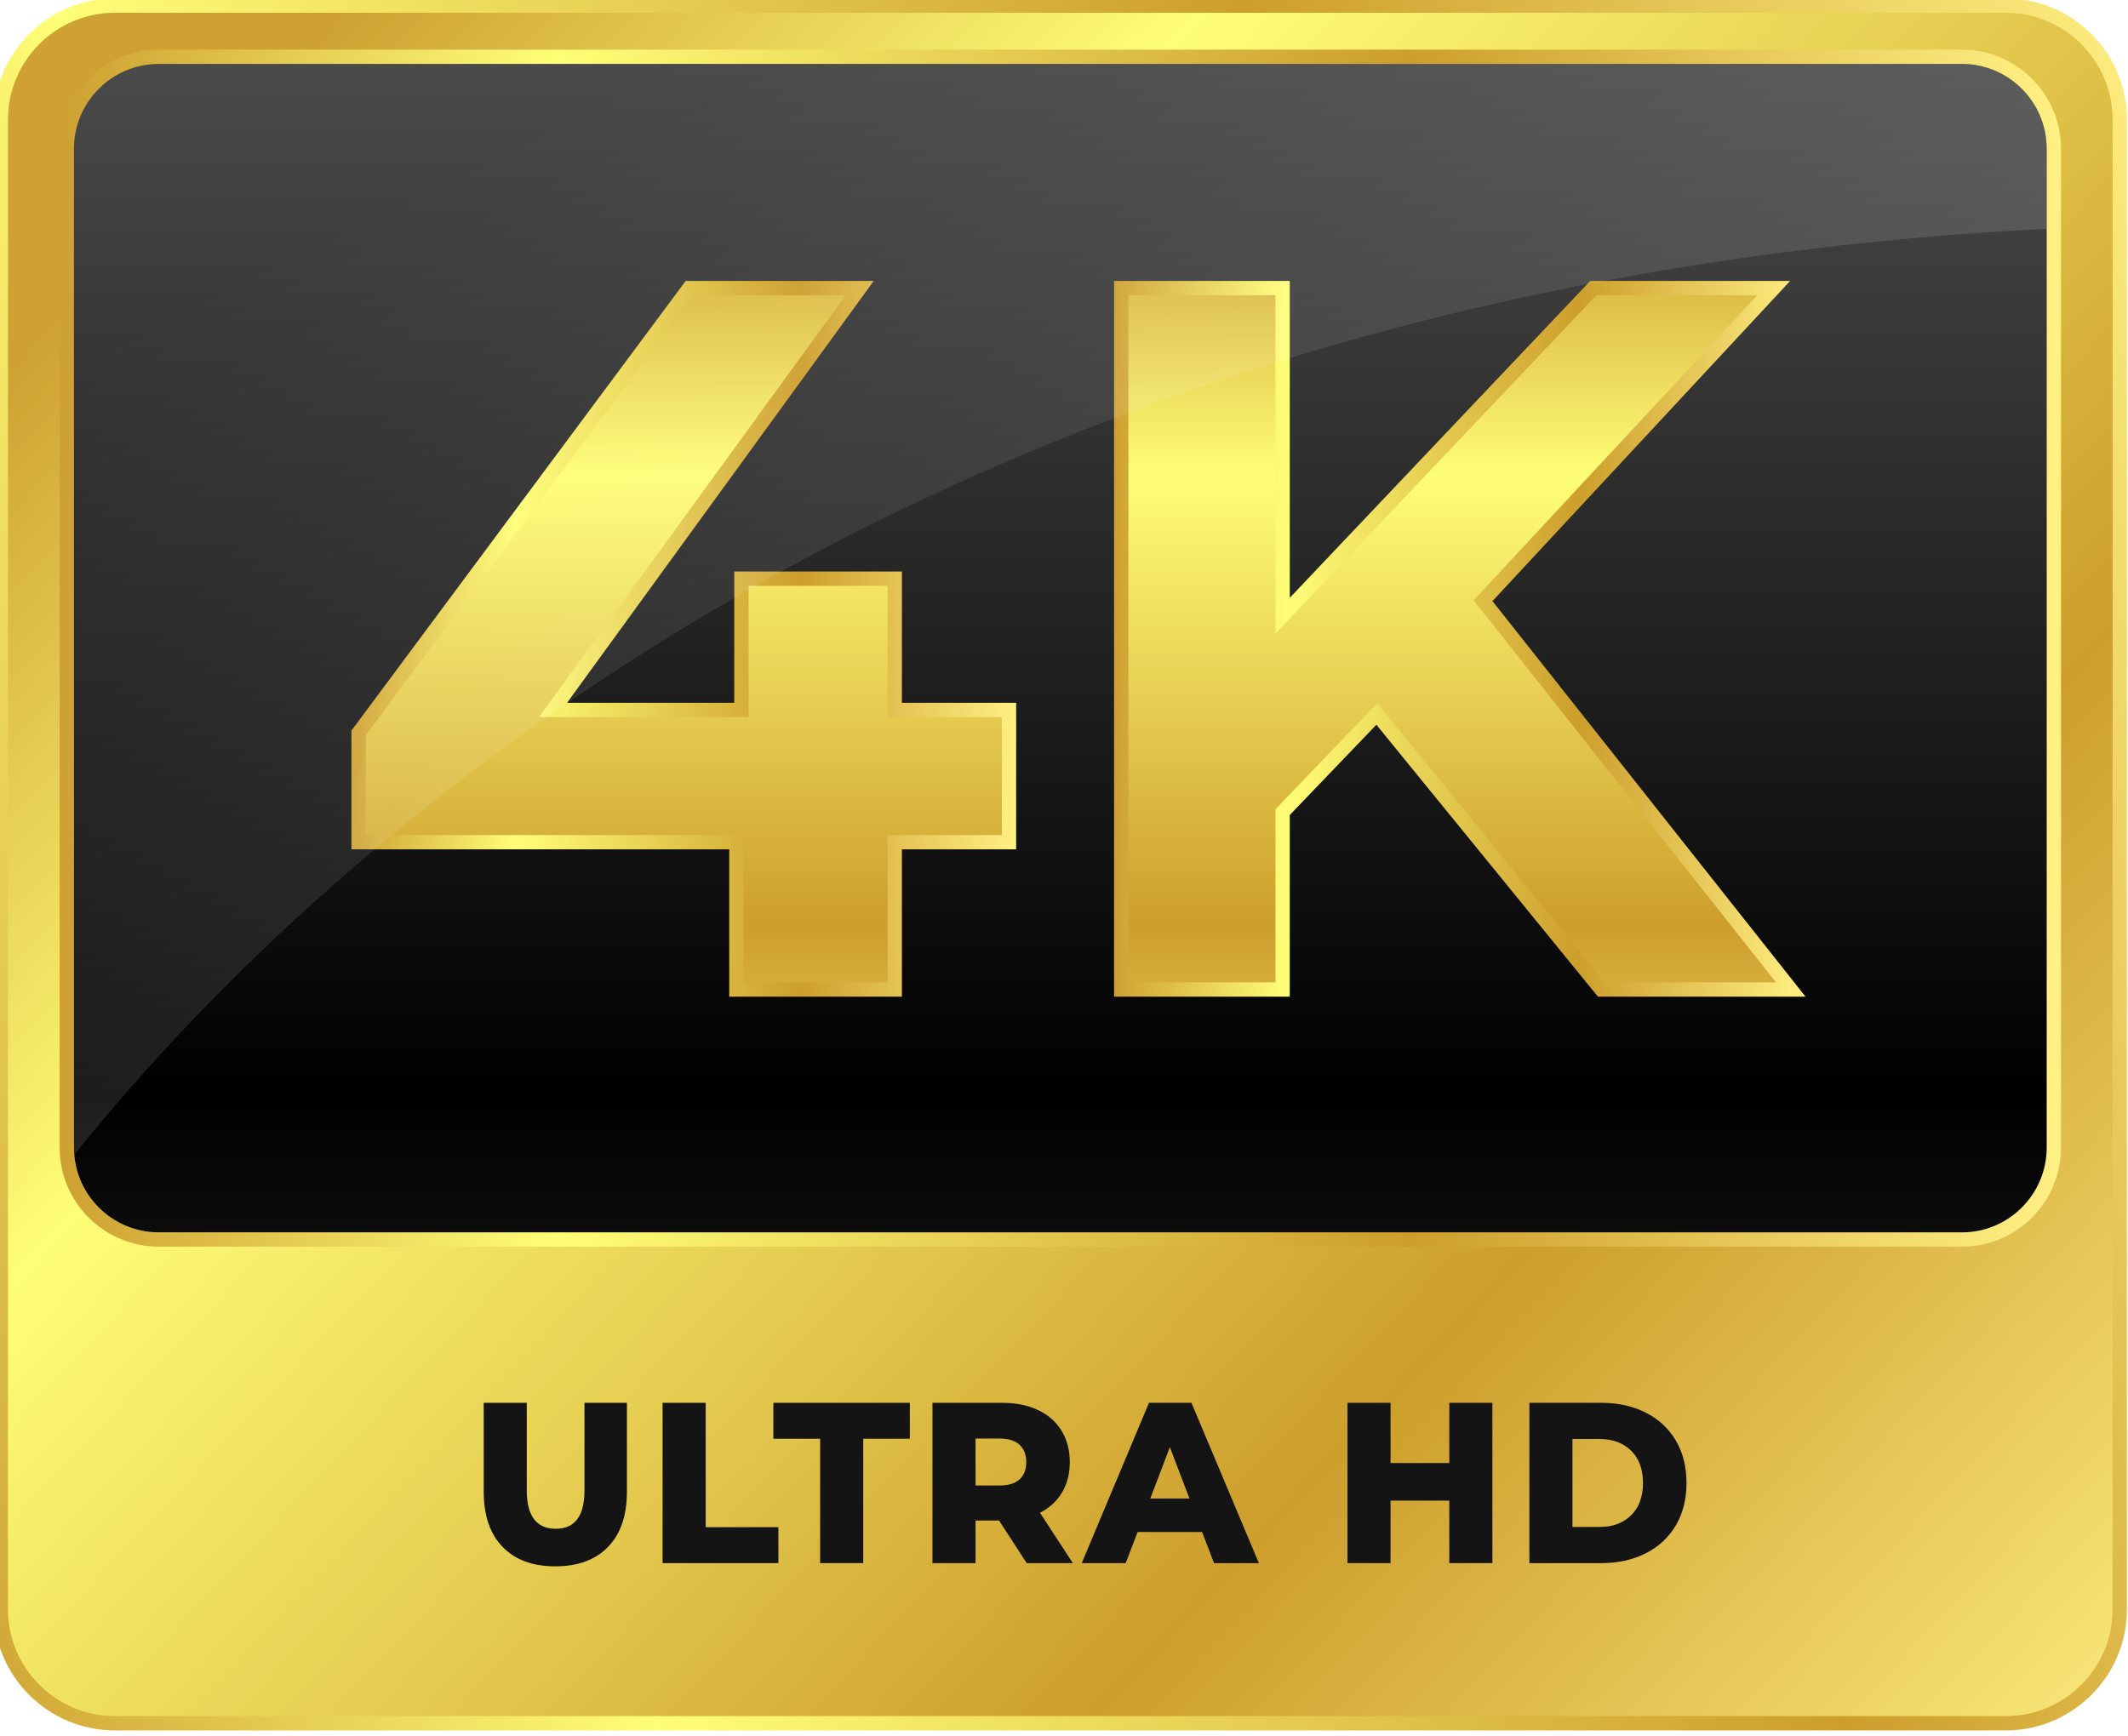
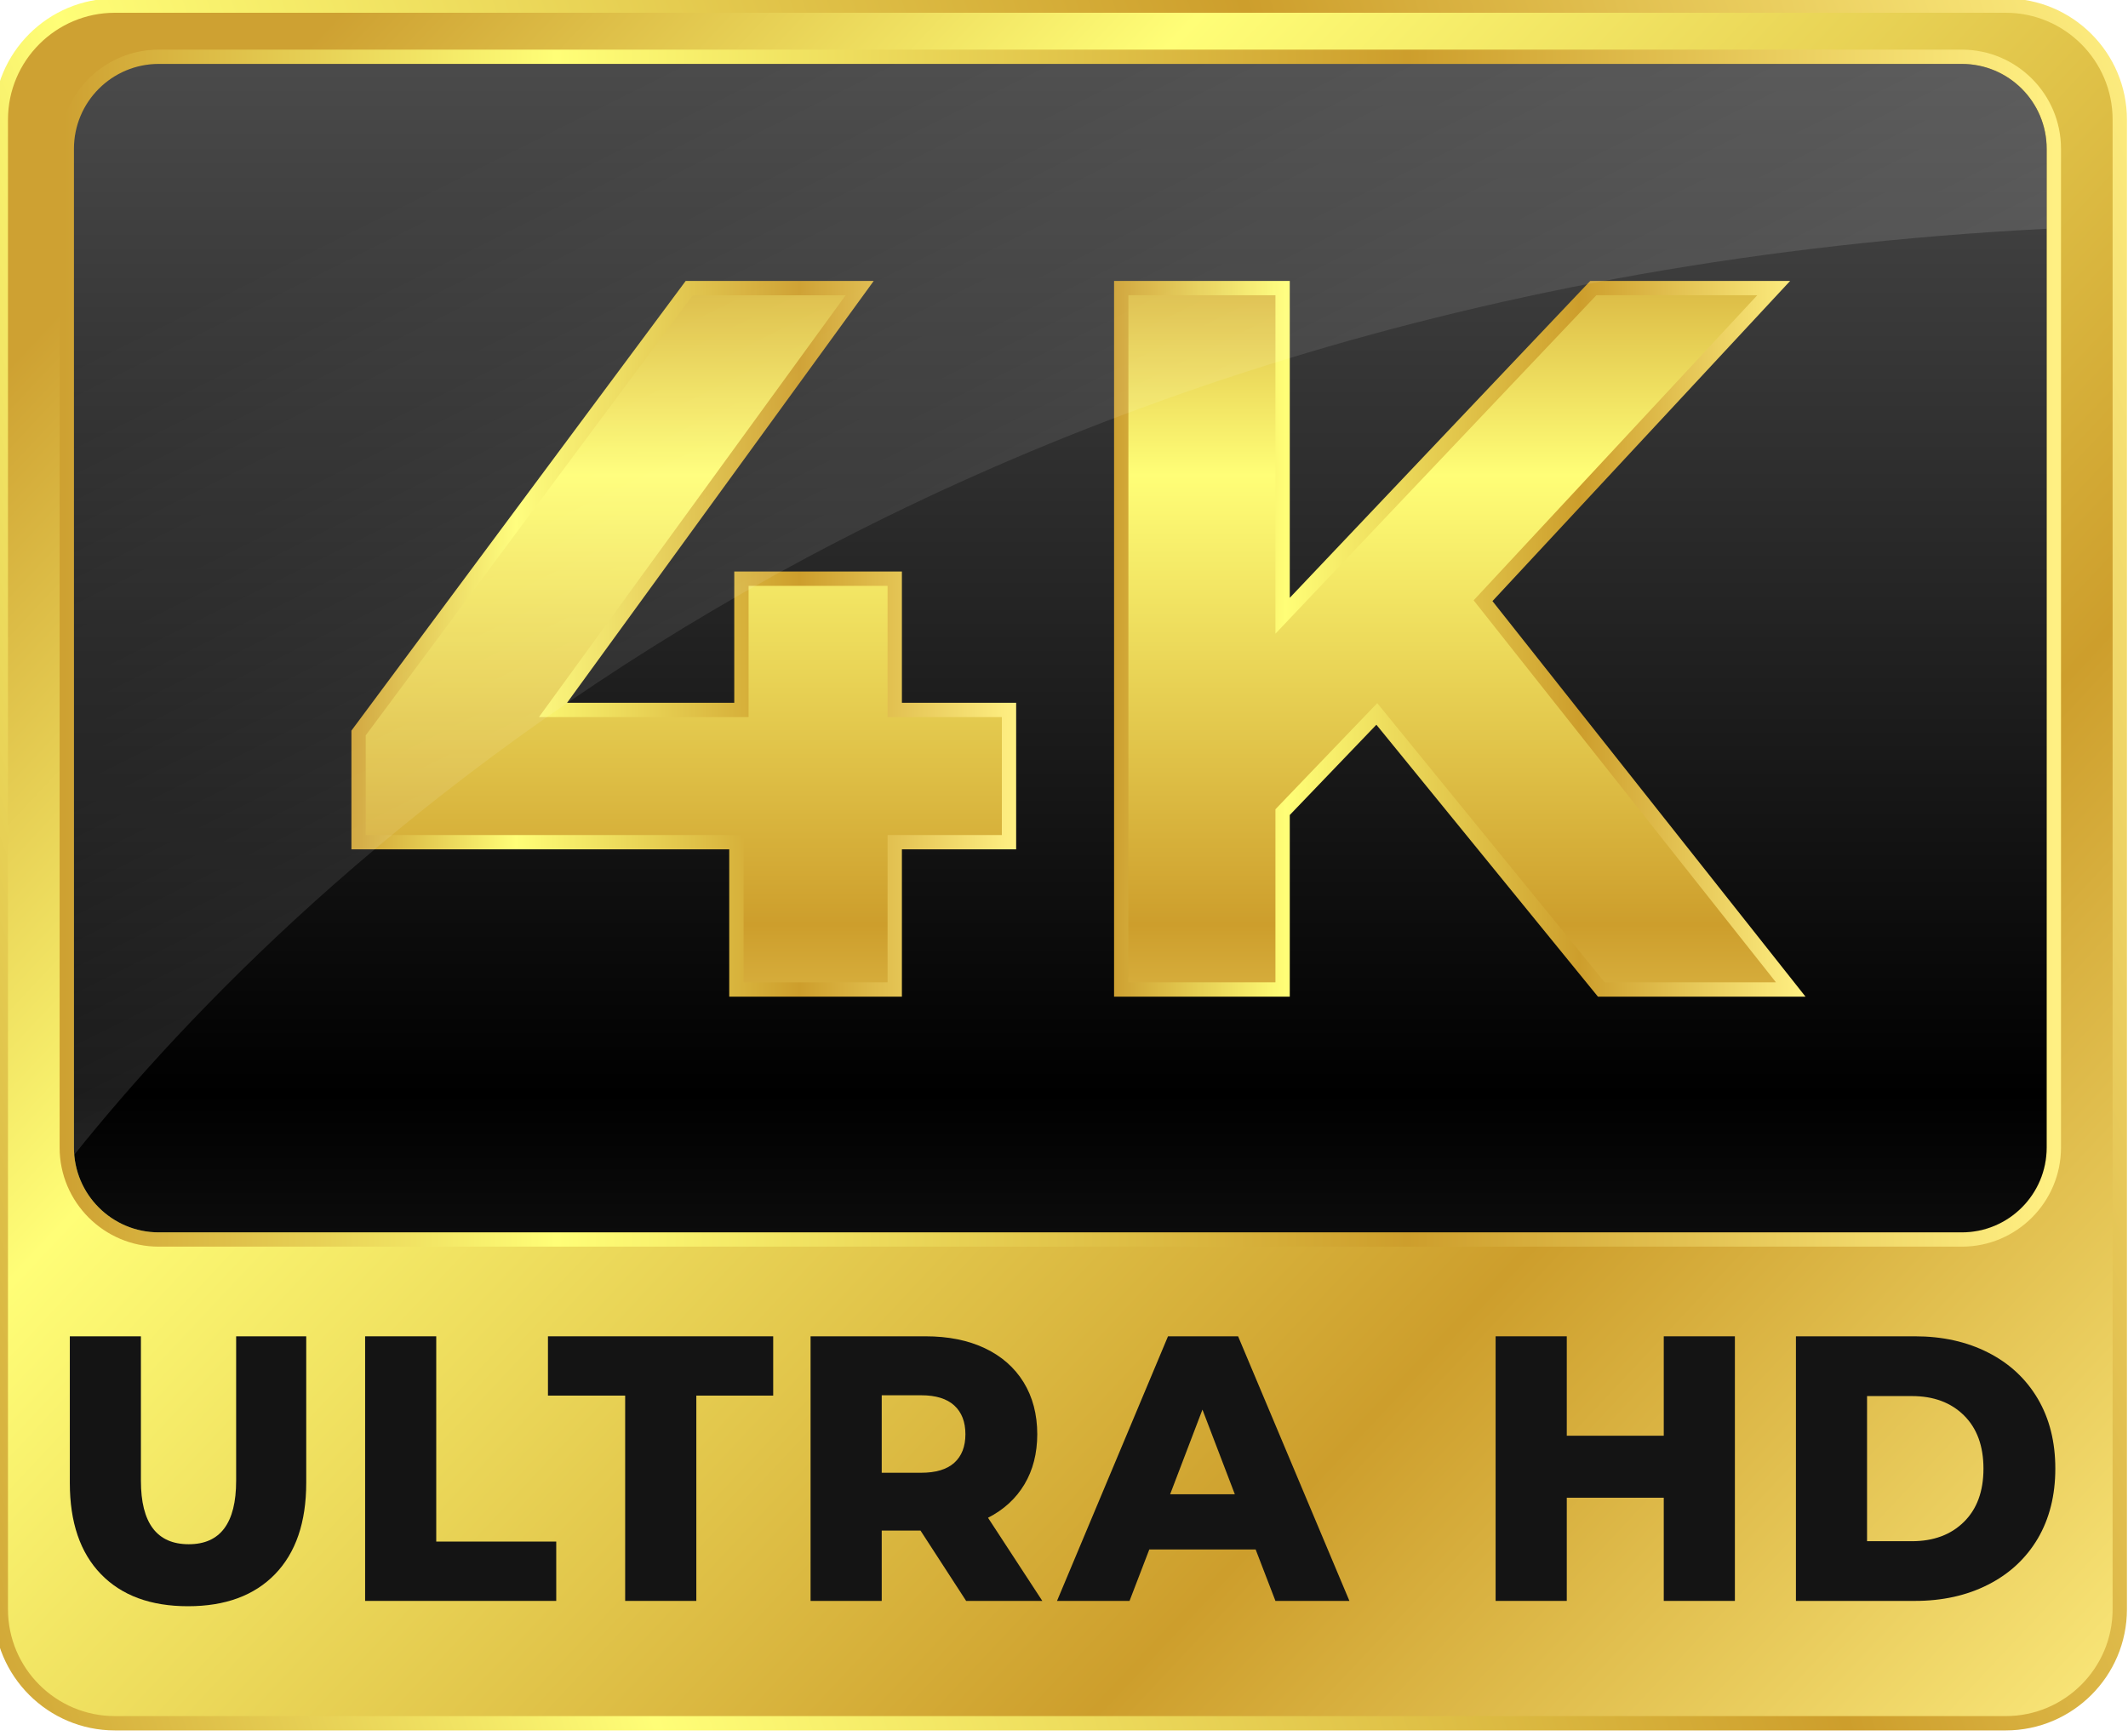
<svg xmlns="http://www.w3.org/2000/svg" version="1.2" viewBox="0 0 640 522" width="640" height="522">
  <defs>
-     <linearGradient id="g1" x2="1" gradientUnits="userSpaceOnUse" gradientTransform="matrix(562.646,528.199,-428.269,456.199,300.72,-212.02)">
+     <linearGradient id="g1" x2="1" gradientUnits="userSpaceOnUse" gradientTransform="matrix(562.646,528.199,-524.601,558.813,300.72,-212.02)">
      <stop offset="0" stop-color="#cea132" />
      <stop offset=".247" stop-color="#fffe77" />
      <stop offset=".674" stop-color="#cd9e2c" />
      <stop offset="1" stop-color="#fff083" />
    </linearGradient>
-     <linearGradient id="g2" x2="1" gradientUnits="userSpaceOnUse" gradientTransform="matrix(733.989,-267.15,216.949,596.063,-156.581,95.591)">
+     <linearGradient id="g2" x2="1" gradientUnits="userSpaceOnUse" gradientTransform="matrix(733.989,-267.15,241.837,664.442,-156.581,95.591)">
      <stop offset="0" stop-color="#cea132" />
      <stop offset=".247" stop-color="#fffe77" />
      <stop offset=".674" stop-color="#cd9e2c" />
      <stop offset="1" stop-color="#fff083" />
    </linearGradient>
-     <linearGradient id="g3" x2="1" gradientUnits="userSpaceOnUse" gradientTransform="matrix(0,-818.44,484.874,0,214.769,527.185)">
+     <linearGradient id="g3" x2="1" gradientUnits="userSpaceOnUse" gradientTransform="matrix(0,-818.44,1381.452,0,214.769,527.185)">
      <stop offset="0" stop-color="#cea132" />
      <stop offset=".247" stop-color="#fffe77" />
      <stop offset=".674" stop-color="#cd9e2c" />
      <stop offset="1" stop-color="#fff083" />
    </linearGradient>
-     <linearGradient id="g4" x2="1" gradientUnits="userSpaceOnUse" gradientTransform="matrix(601.915,0,0,360.107,17.93,14.926)">
+     <linearGradient id="g4" x2="1" gradientUnits="userSpaceOnUse" gradientTransform="matrix(601.915,0,0,360.097,17.93,14.926)">
      <stop offset="0" stop-color="#cea132" />
      <stop offset=".247" stop-color="#fffe77" />
      <stop offset=".674" stop-color="#cd9e2c" />
      <stop offset="1" stop-color="#fff083" />
    </linearGradient>
-     <linearGradient id="g5" x2="1" gradientUnits="userSpaceOnUse" gradientTransform="matrix(0,-818.44,484.874,0,214.769,527.185)">
+     <linearGradient id="g5" x2="1" gradientUnits="userSpaceOnUse" gradientTransform="matrix(0,-818.44,1381.452,0,214.769,527.185)">
      <stop offset="0" stop-color="#3b3b3b" />
      <stop offset=".246" stop-color="#000000" />
      <stop offset=".51" stop-color="#363636" />
      <stop offset=".748" stop-color="#646464" />
      <stop offset="1" stop-color="#101010" />
    </linearGradient>
-     <linearGradient id="g6" x2="1" gradientUnits="userSpaceOnUse" gradientTransform="matrix(0,316.501,-341.371,0,319.435,64.844)">
+     <linearGradient id="g6" x2="1" gradientUnits="userSpaceOnUse" gradientTransform="matrix(0,316.501,-293.445,0,319.435,64.844)">
      <stop offset="0" stop-color="#cea132" />
      <stop offset=".247" stop-color="#fffe77" />
      <stop offset=".674" stop-color="#cd9e2c" />
      <stop offset="1" stop-color="#fff083" />
    </linearGradient>
-     <linearGradient id="g7" x2="1" gradientUnits="userSpaceOnUse" gradientTransform="matrix(199.929,0,0,215.299,105.686,84.52)">
+     <linearGradient id="g7" x2="1" gradientUnits="userSpaceOnUse" gradientTransform="matrix(199.929,0,0,215.31,105.686,84.52)">
      <stop offset="0" stop-color="#cea132" />
      <stop offset=".247" stop-color="#fffe77" />
      <stop offset=".674" stop-color="#cd9e2c" />
      <stop offset="1" stop-color="#fff083" />
    </linearGradient>
-     <linearGradient id="g8" x2="1" gradientUnits="userSpaceOnUse" gradientTransform="matrix(0,316.501,-331.662,0,548.44,64.844)">
+     <linearGradient id="g8" x2="1" gradientUnits="userSpaceOnUse" gradientTransform="matrix(0,316.501,-302.025,0,548.44,64.844)">
      <stop offset="0" stop-color="#cea132" />
      <stop offset=".247" stop-color="#fffe77" />
      <stop offset=".674" stop-color="#cd9e2c" />
      <stop offset="1" stop-color="#fff083" />
    </linearGradient>
    <linearGradient id="g9" x2="1" gradientUnits="userSpaceOnUse" gradientTransform="matrix(207.949,0,0,215.299,335.064,84.52)">
      <stop offset="0" stop-color="#cea132" />
      <stop offset=".247" stop-color="#fffe77" />
      <stop offset=".674" stop-color="#cd9e2c" />
      <stop offset="1" stop-color="#fff083" />
    </linearGradient>
-     <linearGradient id="g10" x2="1" gradientUnits="userSpaceOnUse" gradientTransform="matrix(555.385,1154.045,-638.255,307.16,367.713,-67.858)">
+     <linearGradient id="g10" x2="1" gradientUnits="userSpaceOnUse" gradientTransform="matrix(555.385,1154.045,-2628.242,1264.841,367.713,-67.858)">
      <stop offset="0" stop-color="#000000" />
      <stop offset="1" stop-color="#b3b3b3" />
    </linearGradient>
  </defs>
  <style>
		.s0 { fill: url(#g1) } 
		.s1 { fill: url(#g2) } 
		.s2 { fill: url(#g3) } 
		.s3 { fill: url(#g4) } 
		.s4 { fill: url(#g5) } 
		.s5 { fill: url(#g6) } 
		.s6 { fill: url(#g7) } 
		.s7 { fill: url(#g8) } 
		.s8 { fill: url(#g9) } 
		.s9 { fill: #141414 } 
		.s10 { mix-blend-mode: screen;fill: url(#g10) } 
	</style>
  <g id="Layer 1">
	</g>
  <g id="&lt;Group&gt;">
    <g id="&lt;Group&gt;">
      <path id="&lt;Path&gt;" class="s0" d="m603.24 518.41h-568.71c-18.93 0-34.28-15.36-34.28-34.29v-448.14c0-18.94 15.35-34.29 34.28-34.29h568.71c18.94 0 34.29 15.35 34.29 34.29v448.14c0 18.93-15.35 34.29-34.29 34.29z" />
      <path id="&lt;Compound Path&gt;" class="s1" d="m603.24 520.56h-568.7c-20.09 0-36.45-16.35-36.45-36.44v-448.14c0-20.1 16.36-36.44 36.45-36.44h568.7c20.09 0 36.44 16.34 36.44 36.44v448.14c0 20.09-16.35 36.44-36.44 36.44zm-568.7-516.72c-17.72 0-32.14 14.42-32.14 32.14v448.14c0 17.72 14.42 32.13 32.14 32.13h568.7c17.72 0 32.13-14.41 32.13-32.13v-448.14c0-17.72-14.41-32.14-32.13-32.14z" />
    </g>
    <g id="&lt;Group&gt;">
      <path id="&lt;Path&gt;" class="s2" d="m590.02 370.73h-542.27c-14.09 0-25.51-11.43-25.51-25.52v-300.46c0-14.09 11.42-25.52 25.51-25.52h542.27c14.09 0 25.52 11.43 25.52 25.52v300.46c0 14.09-11.43 25.52-25.52 25.52z" />
      <path id="&lt;Compound Path&gt;" class="s3" d="m590.02 14.93h-542.27c-16.44 0-29.82 13.37-29.82 29.82v300.46c0 16.44 13.38 29.82 29.82 29.82h542.27c16.45 0 29.83-13.38 29.83-29.82v-300.46c0-16.45-13.38-29.82-29.83-29.82zm0 4.3c14.09 0 25.52 11.43 25.52 25.52v300.46c0 14.09-11.43 25.52-25.52 25.52h-542.27c-14.09 0-25.51-11.43-25.51-25.52v-300.46c0-14.09 11.42-25.52 25.51-25.52z" />
    </g>
    <path id="&lt;Path&gt;" class="s4" d="m590.02 370.73h-542.27c-14.09 0-25.51-11.43-25.51-25.52v-300.46c0-14.09 11.42-25.52 25.51-25.52h542.27c14.09 0 25.52 11.43 25.52 25.52v300.46c0 14.09-11.43 25.52-25.52 25.52z" />
    <g id="&lt;Group&gt;">
      <g id="&lt;Group&gt;">
        <path id="&lt;Compound Path&gt;" class="s5" d="m303.46 253.36h-34.36v44.3h-47.63v-44.3h-113.63v-32.86l99.47-133.83h51.24l-92.24 126.9h56.67v-39.49h46.12v39.49h34.36z" />
        <path id="&lt;Compound Path&gt;" class="s6" d="m271.25 299.82h-51.93v-44.31h-113.63v-35.72l100.53-135.27h56.55l-92.23 126.9h50.29v-39.49h50.42v39.49h34.36v44.09h-34.36zm-47.62-4.31h43.31v-44.31h34.37v-35.48h-34.37v-39.48h-41.8v39.48h-63.05l92.23-126.89h-45.93l-98.4 132.39v29.98h113.64z" />
      </g>
      <g id="&lt;Group&gt;">
        <path id="&lt;Compound Path&gt;" class="s7" d="m414.08 214.78l-28.33 29.53v53.35h-48.53v-210.99h48.53v98.57l93.43-98.57h54.26l-87.41 94.04 92.53 116.95h-56.96z" />
        <path id="&lt;Compound Path&gt;" class="s8" d="m543.01 299.82h-62.43l-66.63-81.8-26.05 27.16v54.64h-52.84v-215.3h52.84v95.32l90.36-95.32h60.12l-89.52 96.31zm-60.39-4.31h51.5l-90.92-114.91 85.3-91.78h-48.39l-96.52 101.81v-101.81h-44.22v206.69h44.22v-52.06l30.62-31.93z" />
      </g>
    </g>
    <g id="&lt;Group&gt;">
-       <path id="&lt;Compound Path&gt;" class="s9" d="m151.14 465.34q-5.66-5.85-5.66-16.6v-26.73h12.95v26.32q0 11.57 8.72 11.57 8.63 0 8.63-11.57v-26.32h12.77v26.73q-0.01 10.75-5.67 16.6-5.66 5.86-15.87 5.86-10.21 0-15.87-5.86z" />
-       <path id="&lt;Compound Path&gt;" class="s9" d="m199.28 422.01h12.96v37.41h21.86v10.81h-34.82z" />
-       <path id="&lt;Compound Path&gt;" class="s9" d="m246.66 432.82h-14.07v-10.81h41.04v10.81h-14.01v37.41h-12.96z" />
-       <path id="&lt;Compound Path&gt;" class="s9" d="m300.47 457.42h-7.07v12.81h-12.96v-48.22h20.94q6.22 0 10.8 2.17 4.58 2.17 7.07 6.2 2.48 4.03 2.49 9.47-0.01 5.24-2.33 9.13-2.32 3.89-6.64 6.1l9.89 15.15h-13.88zm6.15-22.8q-2.03-1.86-6.02-1.86h-7.2v14.12h7.2q3.99 0 6.02-1.82 2.03-1.83 2.03-5.2 0-3.38-2.03-5.24z" />
-       <path id="&lt;Compound Path&gt;" class="s9" d="m361.53 460.86h-19.38l-3.6 9.37h-13.21l20.22-48.22h12.77l20.28 48.22h-13.48zm-3.79-10.06l-5.9-15.43-5.89 15.43z" />
-       <path id="&lt;Compound Path&gt;" class="s9" d="m448.84 422.01v48.22h-12.96v-18.8h-17.67v18.8h-12.96v-48.22h12.96v18.12h17.67v-18.12z" />
-       <path id="&lt;Compound Path&gt;" class="s9" d="m459.96 422.01h21.67q7.53 0 13.35 2.96 5.82 2.96 9.04 8.41 3.2 5.44 3.2 12.74 0 7.3-3.2 12.75-3.22 5.44-9.04 8.4-5.82 2.96-13.35 2.96h-21.67zm21.14 37.34q5.9 0 9.46-3.51 3.57-3.51 3.57-9.71 0-6.2-3.57-9.72-3.56-3.51-9.46-3.51h-8.18v26.45z" />
+       <path id="&lt;Compound Path&gt;" class="s9" d="m30.34 473.53q-9.34-9.66-9.34-27.41v-44.12h21.38v43.45q0 19.1 14.39 19.1 14.25 0 14.25-19.1v-43.45h21.08v44.12q-0.02 17.75-9.36 27.41-9.35 9.67-26.2 9.67-16.85 0-26.2-9.67z" />
+       <path id="&lt;Compound Path&gt;" class="s9" d="m109.81 402h21.39v61.75h36.09v17.85h-57.48z" />
+       <path id="&lt;Compound Path&gt;" class="s9" d="m188.02 419.84h-23.22v-17.84h67.74v17.84h-23.12v61.76h-21.4z" />
+       <path id="&lt;Compound Path&gt;" class="s9" d="m276.85 460.45h-11.67v21.15h-21.4v-79.6h34.57q10.27 0 17.83 3.58 7.56 3.58 11.67 10.24 4.09 6.65 4.11 15.63-0.02 8.65-3.85 15.07-3.83 6.42-10.96 10.07l16.33 25.01h-22.91zm10.15-37.64q-3.35-3.07-9.94-3.07h-11.88v23.31h11.88q6.59 0 9.94-3 3.35-3.03 3.35-8.59 0-5.58-3.35-8.65z" />
+       <path id="&lt;Compound Path&gt;" class="s9" d="m377.64 466.13h-31.99l-5.94 15.47h-21.81l33.38-79.6h21.08l33.48 79.6h-22.25zm-6.26-16.61l-9.74-25.47-9.72 25.47z" />
+       <path id="&lt;Compound Path&gt;" class="s9" d="m521.77 402v79.6h-21.39v-31.04h-29.17v31.04h-21.4v-79.6h21.4v29.91h29.17v-29.91z" />
+       <path id="&lt;Compound Path&gt;" class="s9" d="m540.13 402h35.77q12.43 0 22.03 4.89 9.61 4.88 14.93 13.88 5.28 8.98 5.28 21.03 0 12.05-5.28 21.05-5.32 8.98-14.93 13.86-9.6 4.89-22.03 4.89h-35.77zm34.89 61.64q9.74 0 15.62-5.8 5.89-5.79 5.89-16.03 0-10.23-5.89-16.04-5.88-5.79-15.62-5.79h-13.5v43.66z" />
    </g>
    <path id="&lt;Path&gt;" class="s10" d="m590.02 19.23h-542.27c-14.09 0-25.51 11.43-25.51 25.52v300.46q0.01 1.09 0.11 2.15c66.44-82.96 247.99-260.88 593.19-278.54v-24.07c0-14.09-11.43-25.52-25.52-25.52z" />
  </g>
</svg>
